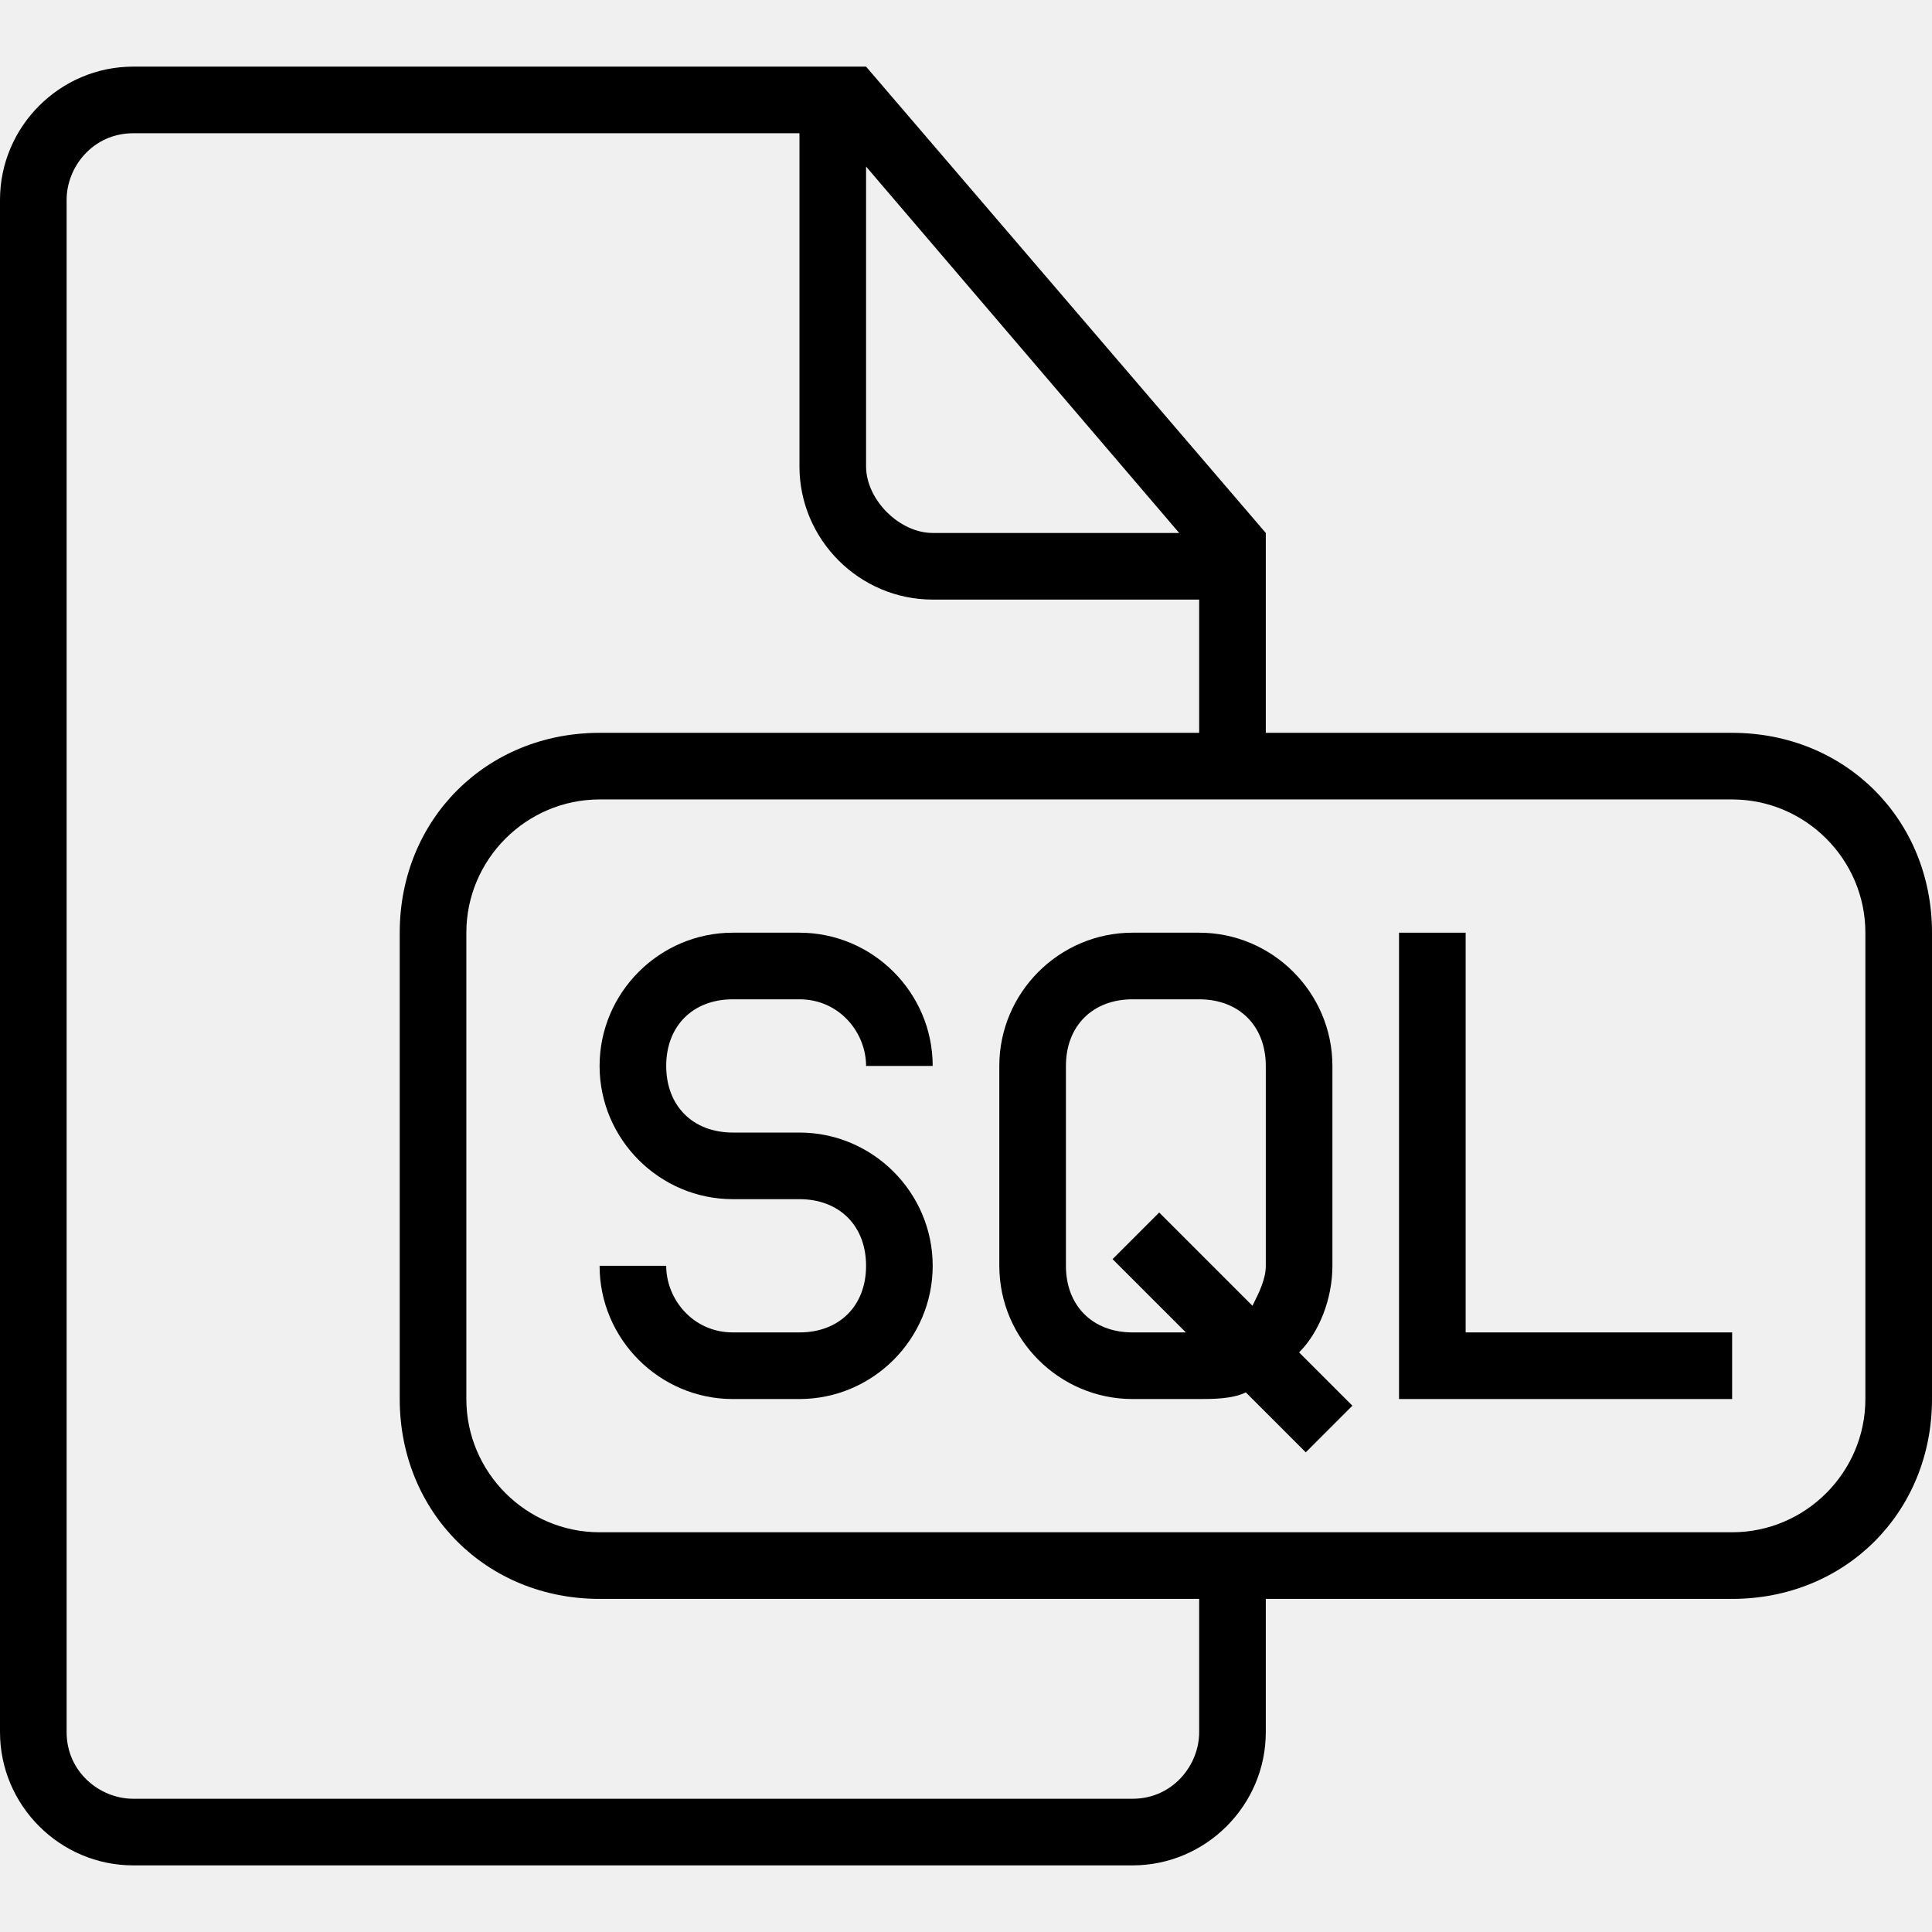
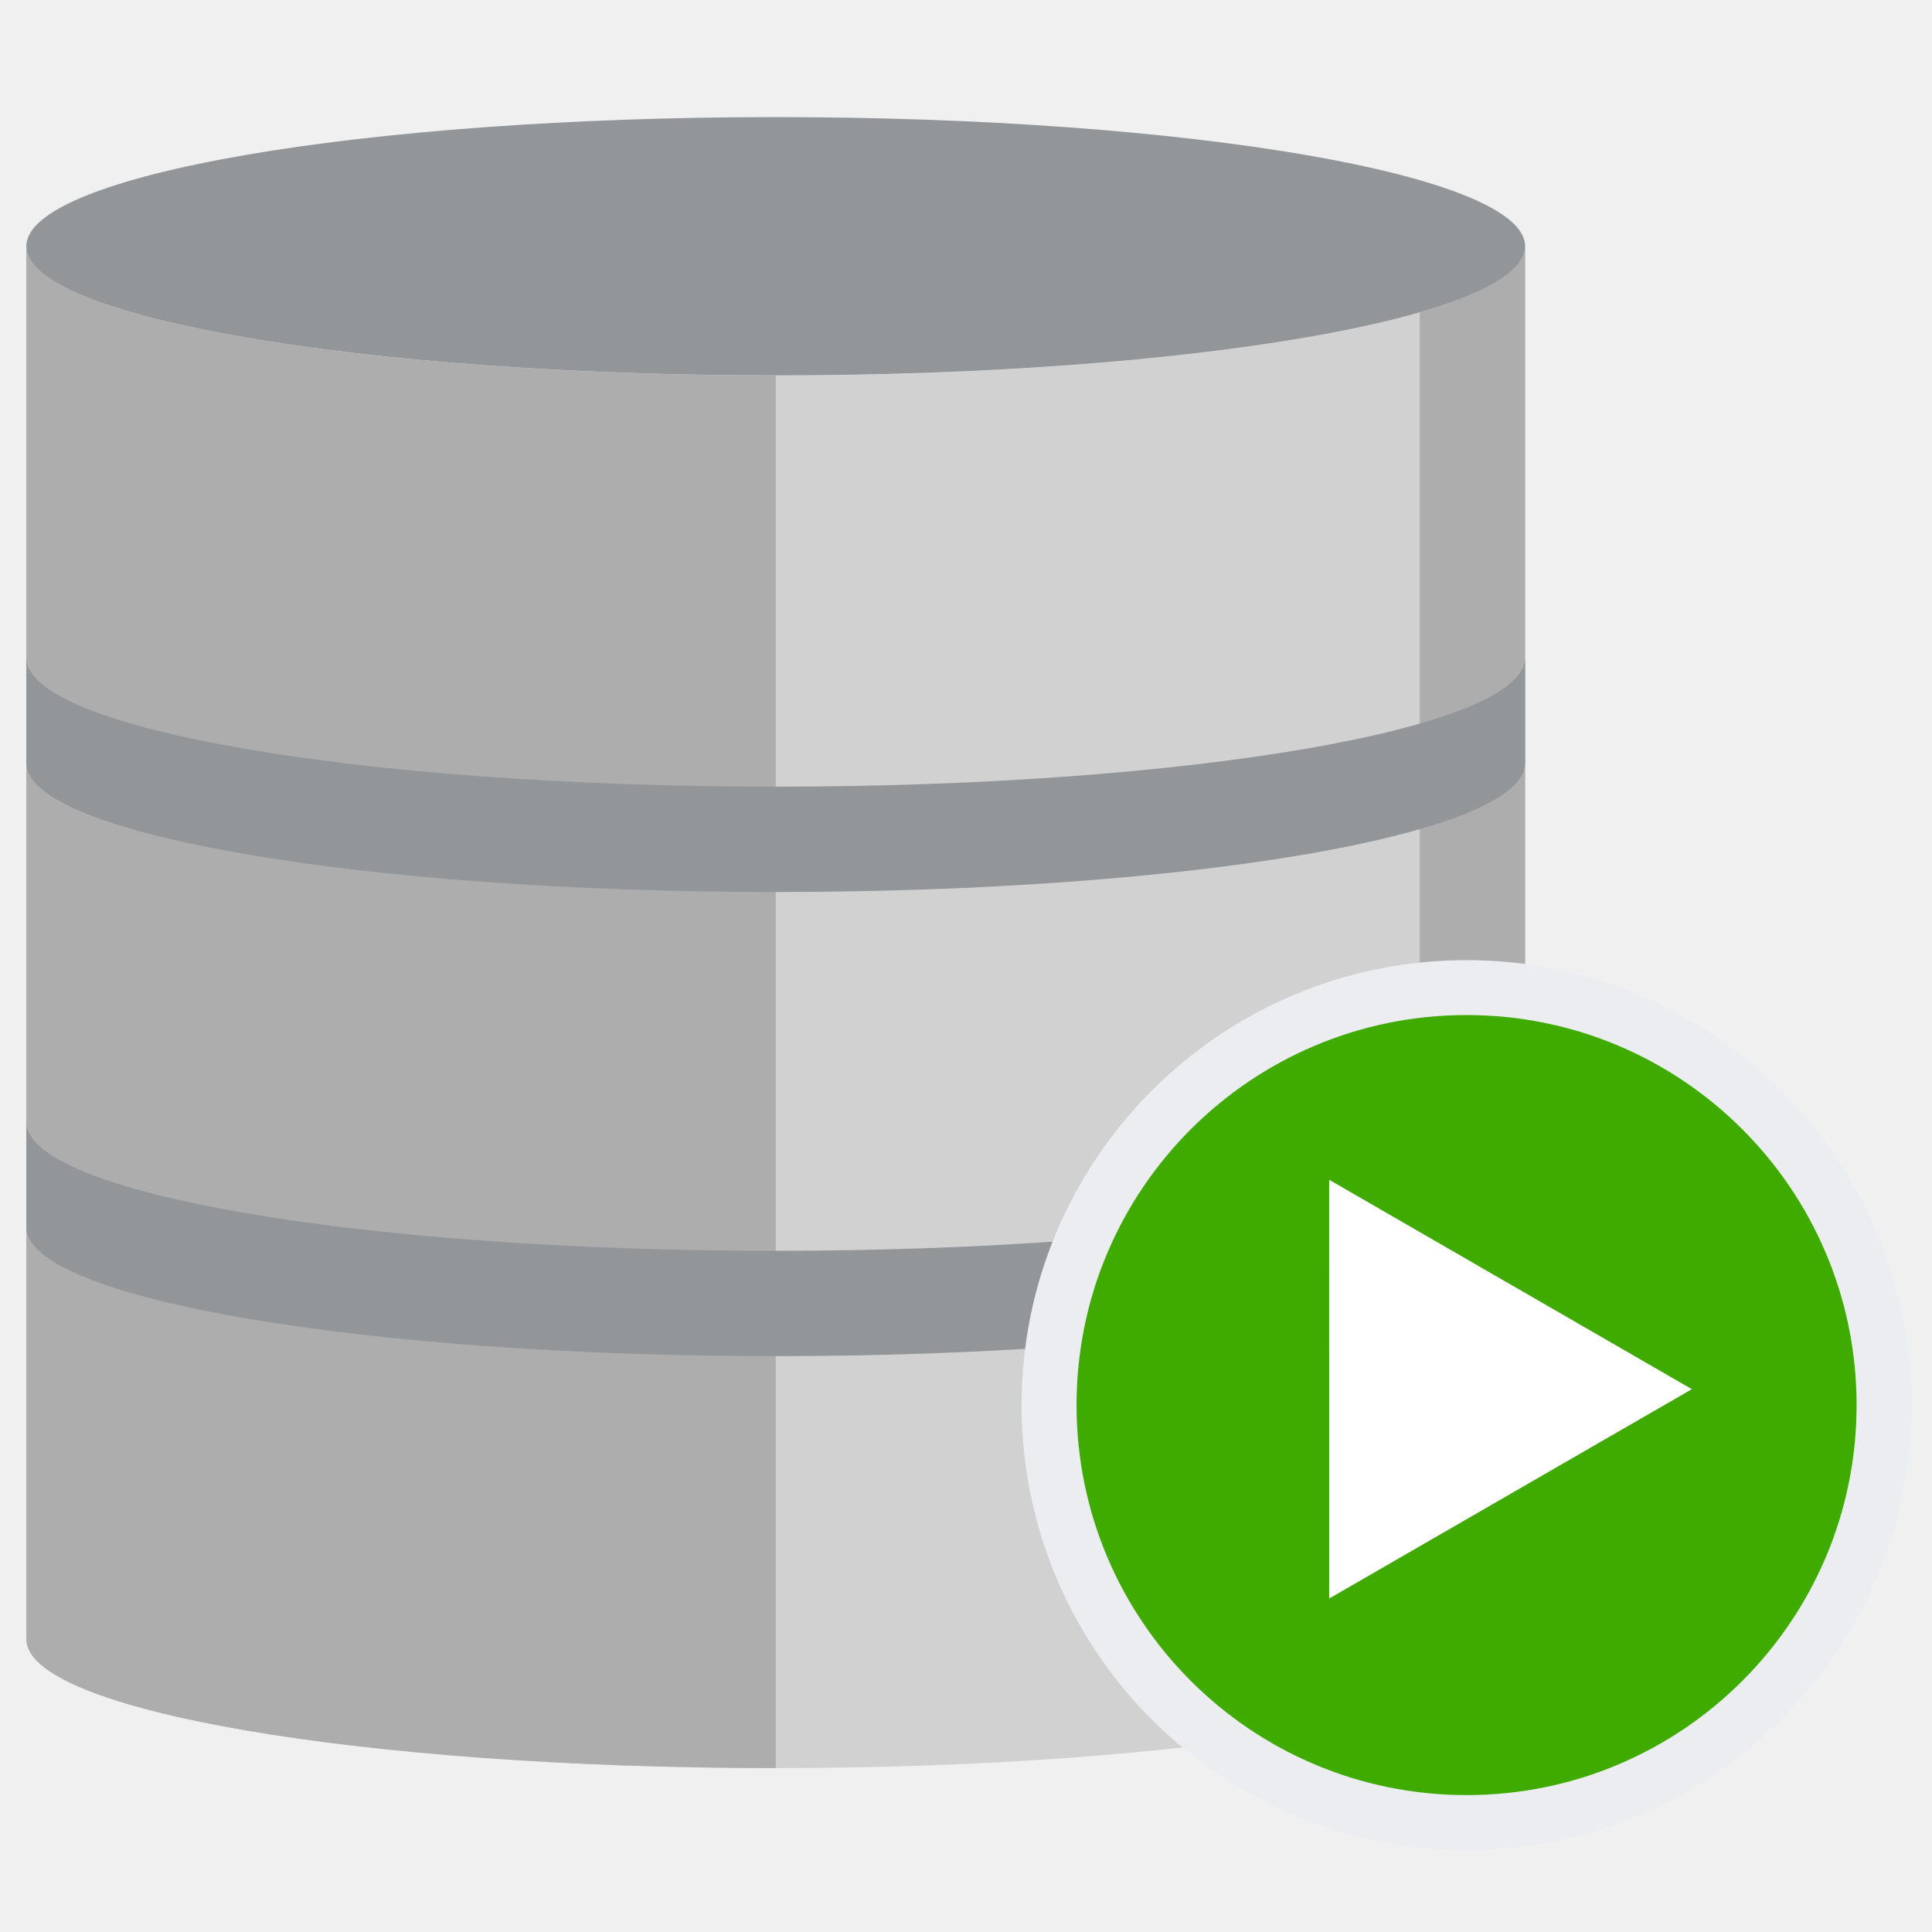
- <svg xmlns="http://www.w3.org/2000/svg" version="1.1" id="Capa_1" x="0px" y="0px" width="554.625px" height="554.625px" viewBox="0 0 554.625 554.625" style="enable-background:new 0 0 554.625 554.625;" xml:space="preserve">
-   <g>
-     <g>
-       <path d="M210.375,286.875H229.5c11.475,0,19.125,9.562,19.125,19.125h19.125c0-21.037-17.212-38.25-38.25-38.25h-19.125    c-21.038,0-38.25,17.213-38.25,38.25s17.212,38.25,38.25,38.25H229.5c11.475,0,19.125,7.65,19.125,19.125    S240.975,382.5,229.5,382.5h-19.125c-11.475,0-19.125-9.562-19.125-19.125l0,0h-19.125l0,0c0,21.037,17.212,38.25,38.25,38.25    H229.5c21.038,0,38.25-17.213,38.25-38.25s-17.212-38.25-38.25-38.25h-19.125c-11.475,0-19.125-7.65-19.125-19.125    S198.9,286.875,210.375,286.875z" />
-       <path d="M497.25,210.375H363.375V153L248.625,19.125H38.25C17.212,19.125,0,36.337,0,57.375V497.25    c0,21.037,17.212,38.25,38.25,38.25h286.875c21.037,0,38.25-17.213,38.25-38.25V459H497.25c32.513,0,57.375-24.862,57.375-57.375    V267.75C554.625,235.237,529.763,210.375,497.25,210.375z M248.625,47.812L338.513,153H267.75    c-9.562,0-19.125-9.562-19.125-19.125V47.812z M344.25,497.25c0,9.562-7.65,19.125-19.125,19.125H38.25    c-9.562,0-19.125-7.65-19.125-19.125V57.375c0-9.562,7.65-19.125,19.125-19.125H229.5v95.625c0,21.038,17.212,38.25,38.25,38.25    h76.5v38.25H172.125c-32.513,0-57.375,24.862-57.375,57.375v133.875c0,32.513,24.862,57.375,57.375,57.375H344.25V497.25z     M535.5,401.625c0,21.037-17.213,38.25-38.25,38.25H172.125c-21.038,0-38.25-17.213-38.25-38.25V267.75    c0-21.038,17.212-38.25,38.25-38.25H497.25c21.037,0,38.25,17.212,38.25,38.25V401.625z" />
-       <path d="M382.5,363.375V306c0-21.037-17.213-38.25-38.25-38.25h-19.125c-21.037,0-38.25,17.213-38.25,38.25v57.375    c0,21.037,17.213,38.25,38.25,38.25h19.125c3.825,0,9.562,0,13.388-1.912l17.212,17.212l13.388-13.388l-15.3-15.3    C378.675,382.5,382.5,372.938,382.5,363.375z M363.375,363.375c0,3.825-1.912,7.65-3.825,11.475l-26.774-26.774l-13.388,13.388    l21.037,21.037h-15.3c-11.475,0-19.125-7.65-19.125-19.125V306c0-11.475,7.65-19.125,19.125-19.125h19.125    c11.475,0,19.125,7.65,19.125,19.125V363.375z" />
-       <polygon points="420.75,267.75 401.625,267.75 401.625,401.625 497.25,401.625 497.25,382.5 420.75,382.5   " />
-     </g>
-   </g>
-   <g>
- </g>
-   <g>
- </g>
-   <g>
- </g>
-   <g>
- </g>
-   <g>
- </g>
-   <g>
- </g>
-   <g>
- </g>
-   <g>
- </g>
-   <g>
- </g>
-   <g>
- </g>
-   <g>
- </g>
-   <g>
- </g>
-   <g>
- </g>
-   <g>
- </g>
-   <g>
- </g>
+ <svg xmlns="http://www.w3.org/2000/svg" viewBox="0 0 128 128">
+   <path fill="#d1d1d1" d="M51.395 24.879c-27.422 0-49.649-3.832-49.649-8.535v92.261c0 4.727 22.227 8.536 49.649 8.536 27.421 0 49.648-3.832 49.648-8.536V16.29c0 4.758-22.227 8.59-49.648 8.59Zm0 0" />
+   <path fill="#adadad" d="M1.746 16.29v92.315c0 4.727 22.227 8.536 49.649 8.536V24.879c-27.422 0-49.649-3.832-49.649-8.59Zm92.317 4.405v92.262c4.425-1.277 6.98-2.777 6.98-4.375V16.289c0 1.633-2.547 3.106-6.98 4.406Zm0 0" />
+   <path fill="#939699" d="M101.043 16.313c0-4.723-22.23-8.555-49.648-8.555-27.422 0-49.649 3.832-49.649 8.555 0 4.726 22.227 8.558 49.649 8.558 27.417 0 49.648-3.832 49.648-8.558ZM1.746 74.332c0 4.727 22.227 8.535 49.649 8.535 27.421 0 49.648-3.832 49.648-8.535v6.984c0 4.723-22.227 8.532-49.648 8.532-27.422 0-49.649-3.832-49.649-8.532Zm0-30.75c0 4.723 22.227 8.535 49.649 8.535 27.421 0 49.648-3.836 49.648-8.535v6.98c0 4.727-22.227 8.536-49.648 8.536-27.422 0-49.649-3.832-49.649-8.535Zm0 0" />
+   <path fill="#ecedf0" d="M126.64 93.09c0 16.281-13.195 29.48-29.476 29.48s-29.48-13.199-29.48-29.48 13.199-29.477 29.48-29.477 29.477 13.196 29.477 29.477Zm0 0" />
+   <path fill="#3faa00" d="M123.004 93.09c0 14.273-11.57 25.84-25.84 25.84-14.273 0-25.84-11.567-25.84-25.84 0-14.27 11.567-25.84 25.84-25.84 14.27 0 25.84 11.57 25.84 25.84Zm0 0" />
+   <path fill="#fff" d="m88.063 105.906 24.027-13.87-24.028-13.872Zm0 0" />
</svg>
